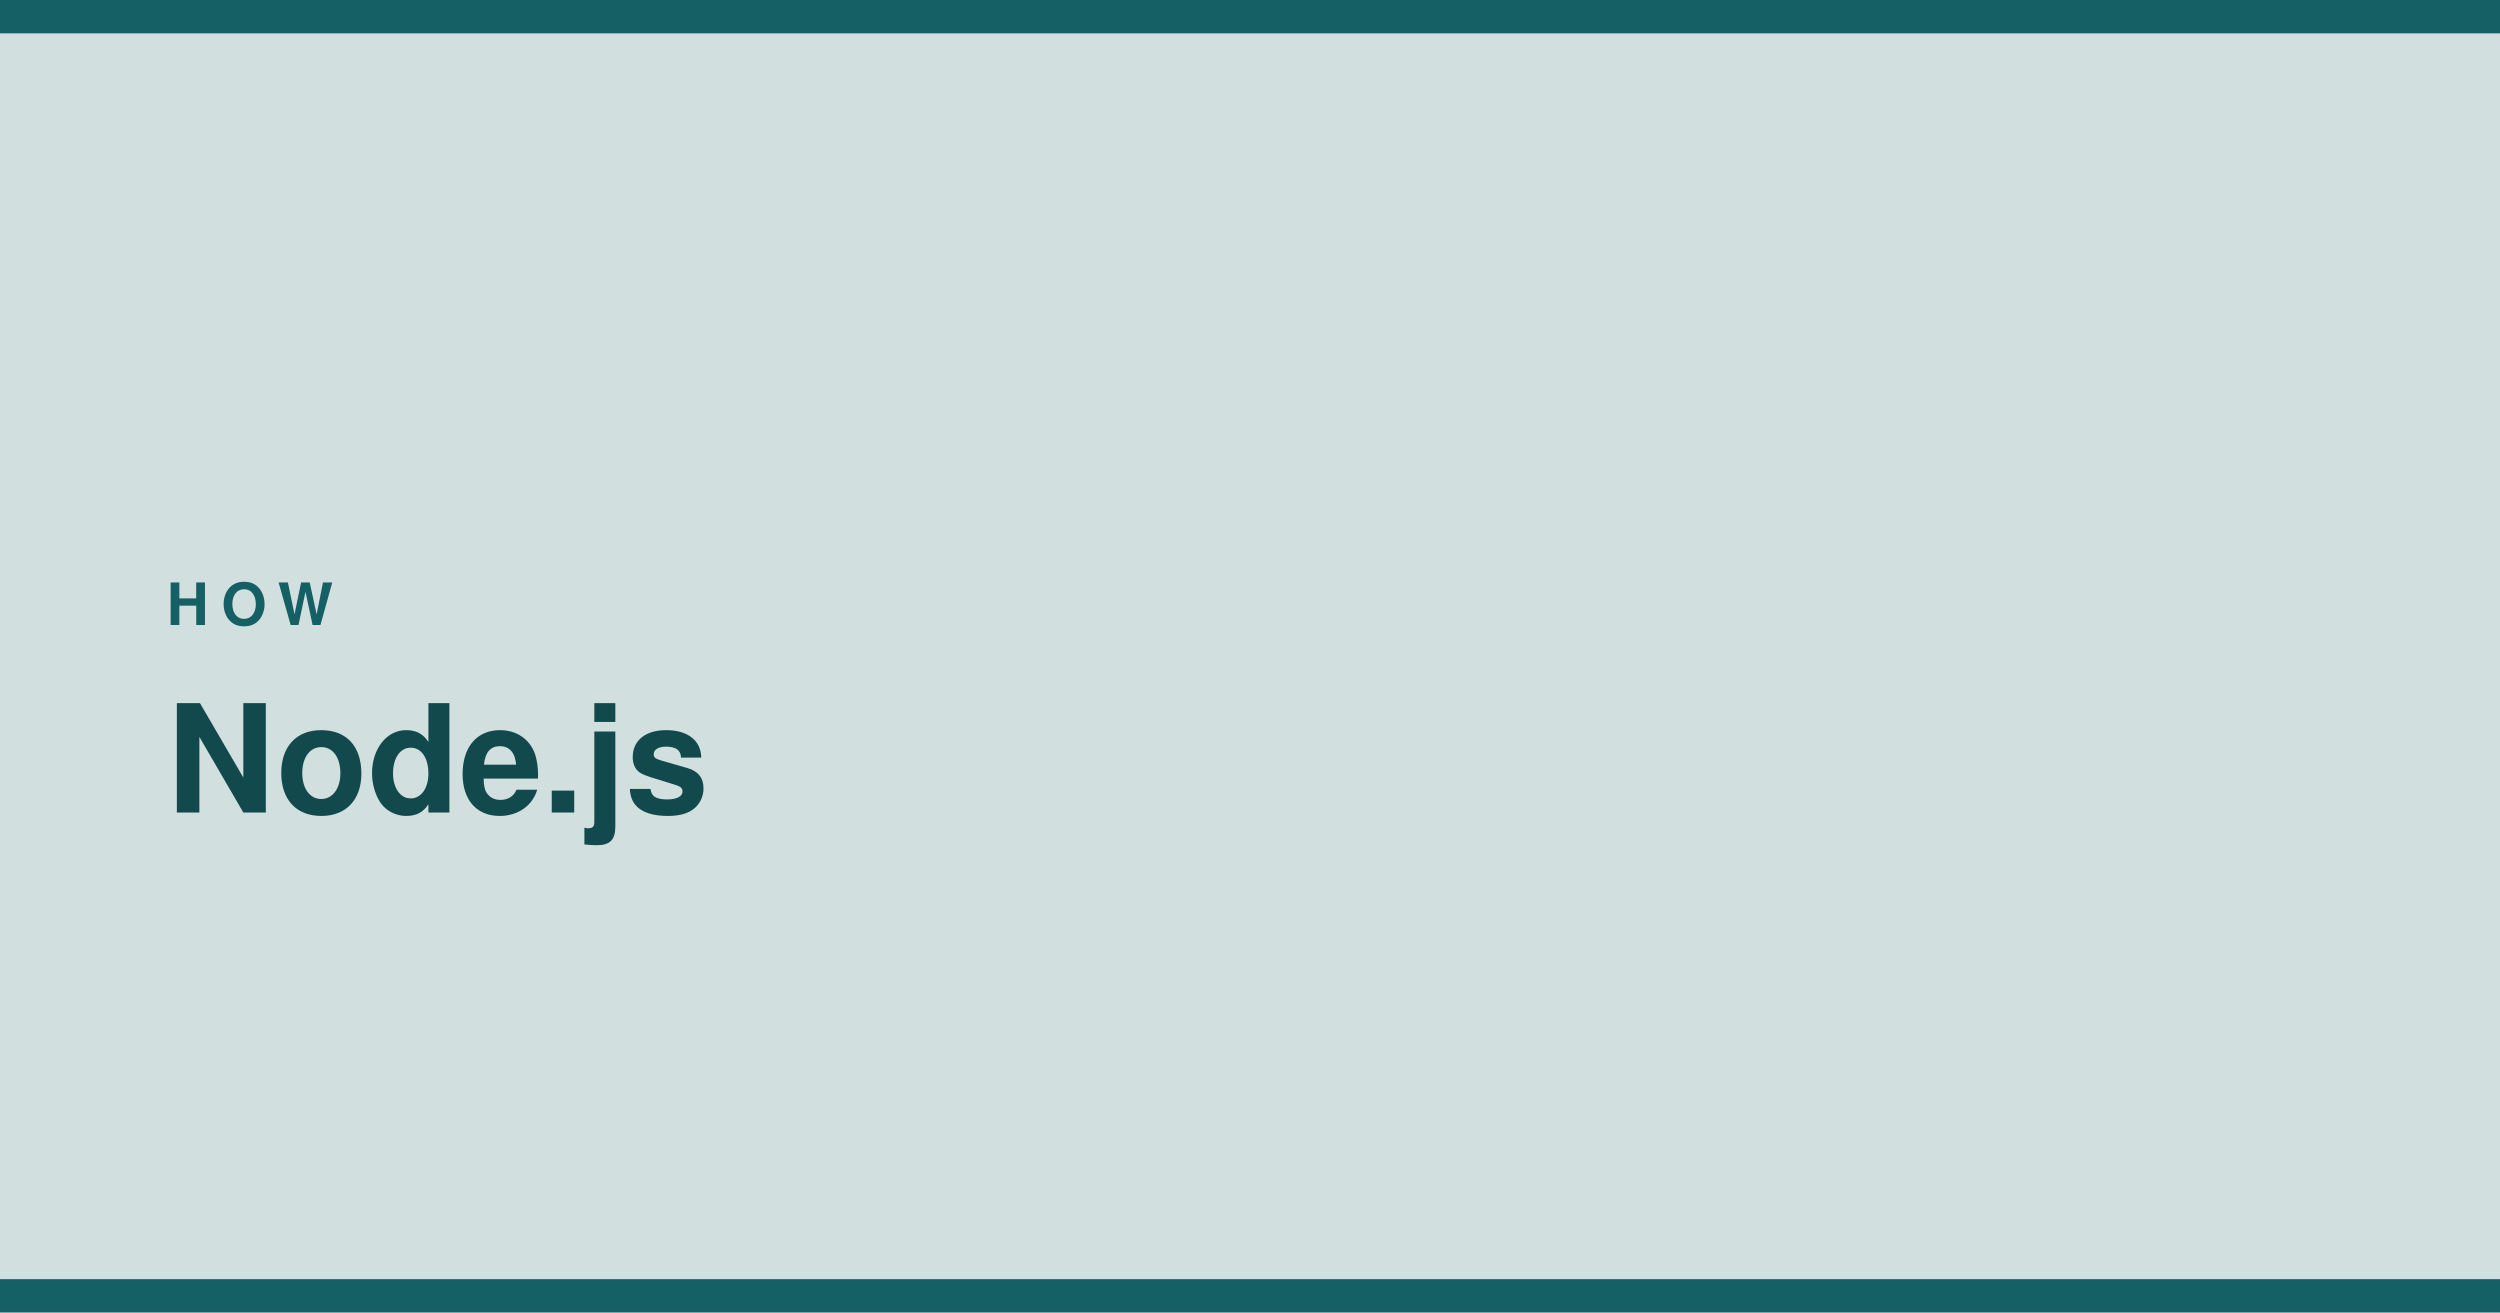
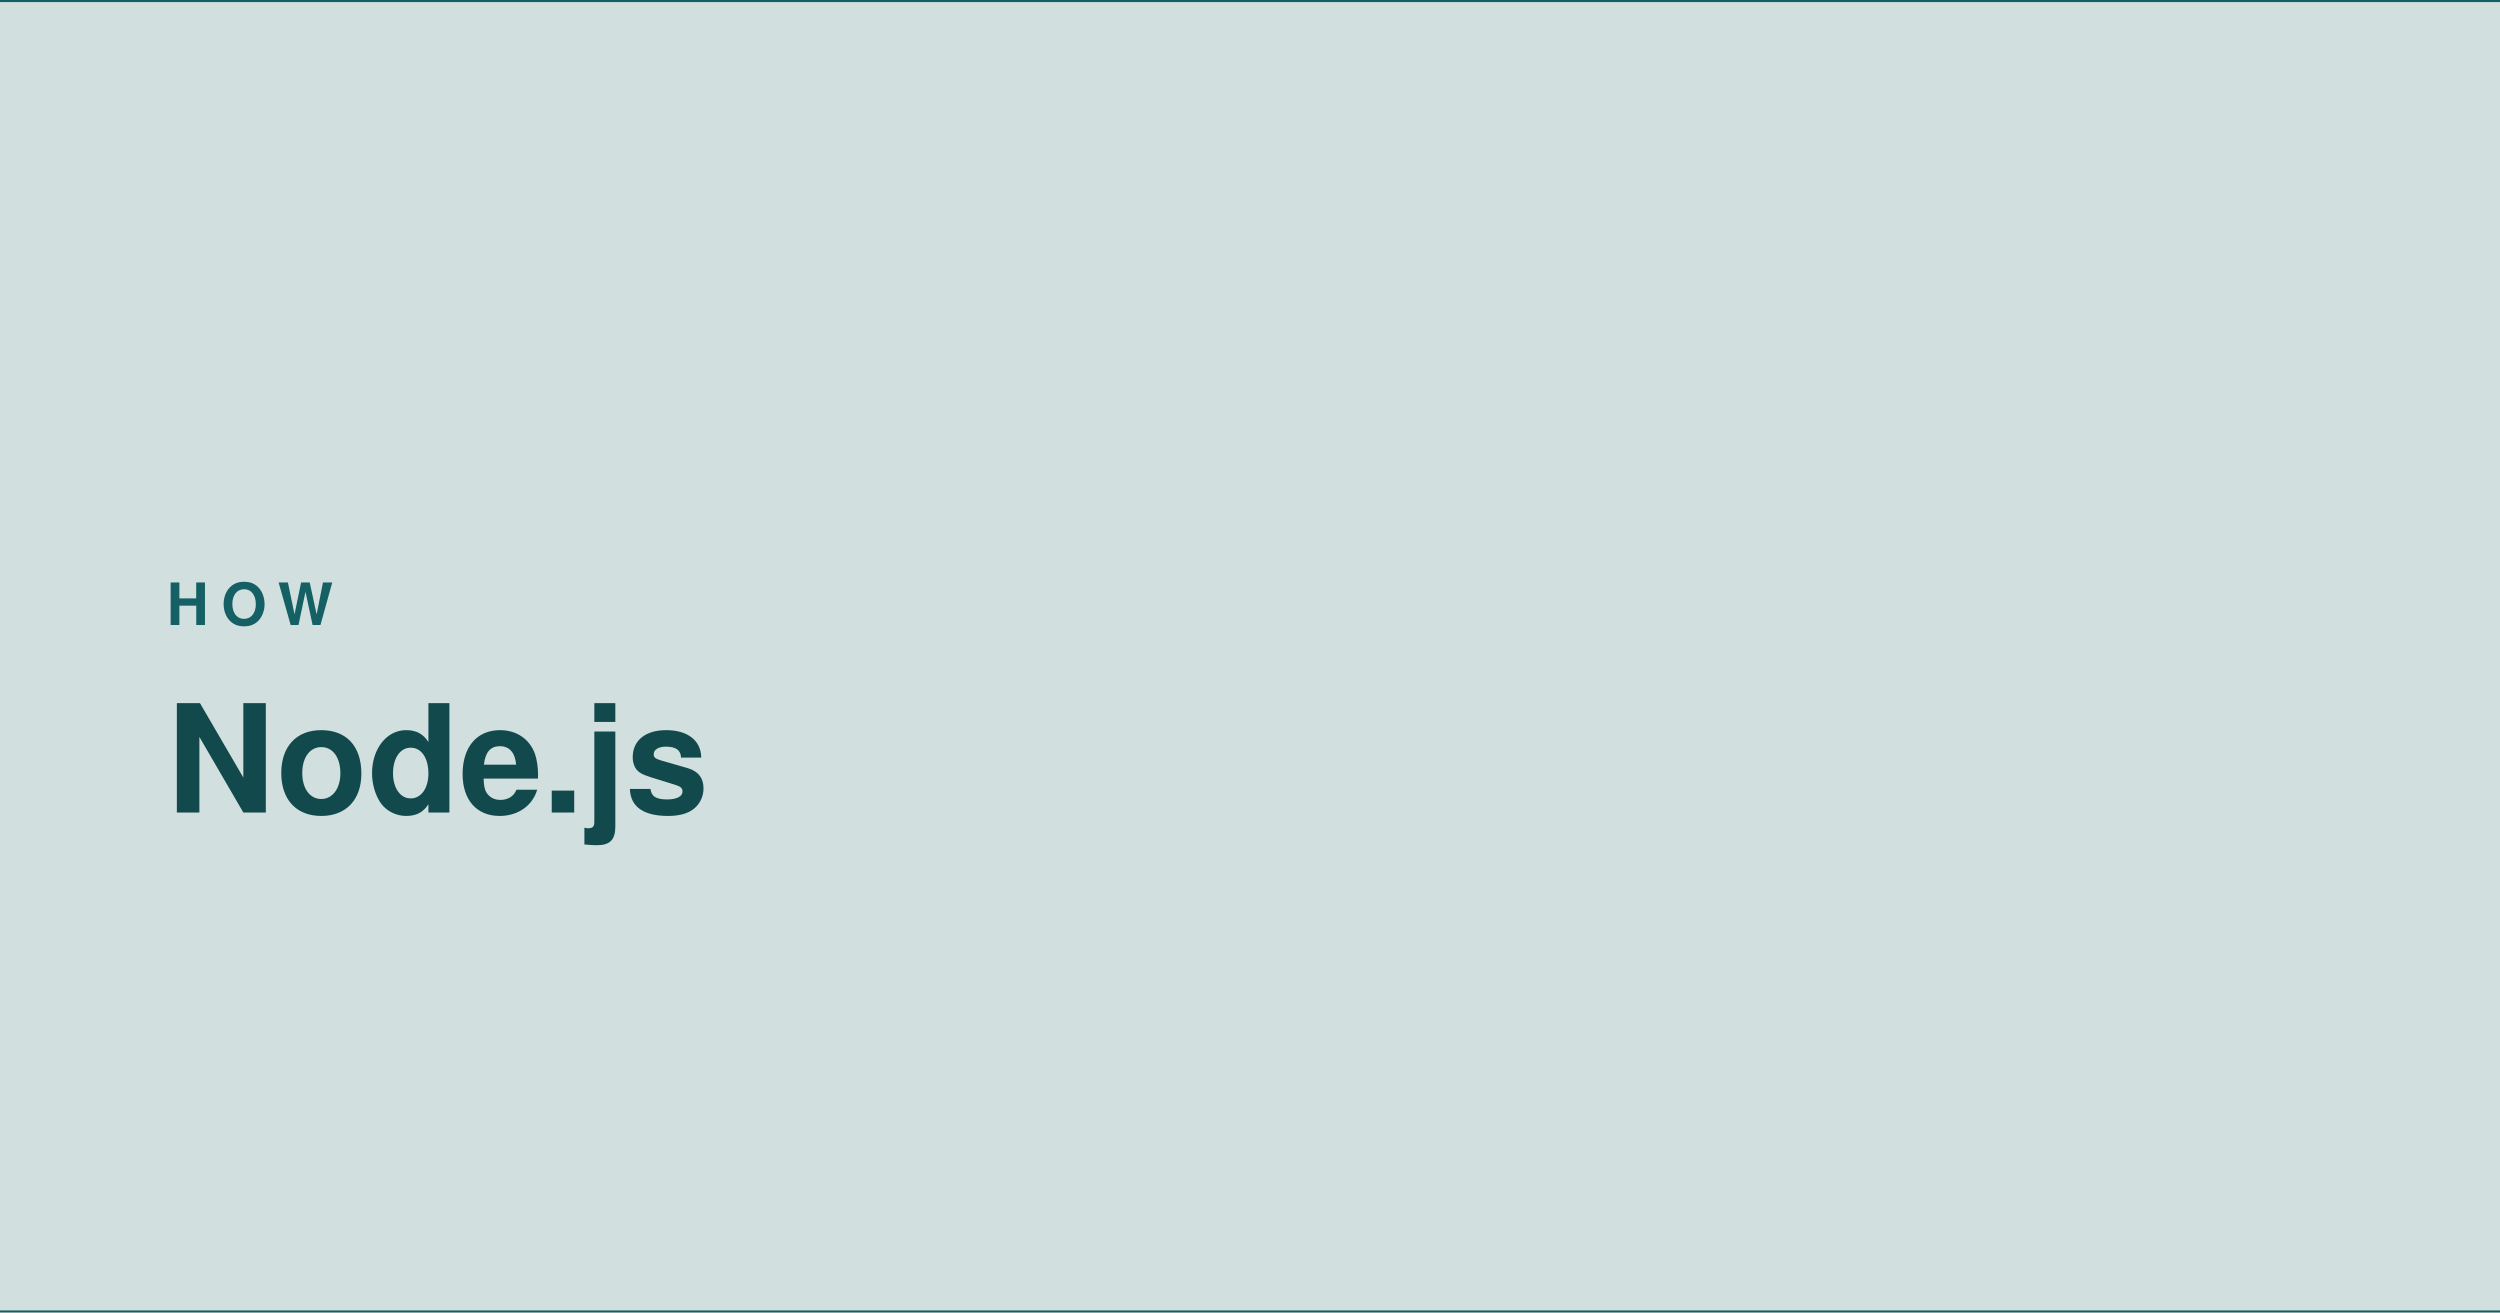
<svg xmlns="http://www.w3.org/2000/svg" width="1200" height="630" viewBox="0 0 1200 630" role="img" aria-label="Node.js">
  <rect width="1200" height="630" fill="#d2dfdf" />
-   <rect width="1200" height="16" fill="#156064" />
-   <rect y="614" width="1200" height="16" fill="#156064" />
+   <rect width="1200" height="1" fill="#156064" />
+   <rect y="629" width="1200" height="1" fill="#156064" />
  <text x="80" y="300" font-family="Montserrat, Helvetica, sans-serif" font-size="28" font-weight="700" fill="#156064" letter-spacing="6">HOW</text>
  <text x="80" y="390" font-family="Montserrat, Helvetica, sans-serif" font-size="72" font-weight="800" fill="#12494c">Node.js</text>
</svg>
